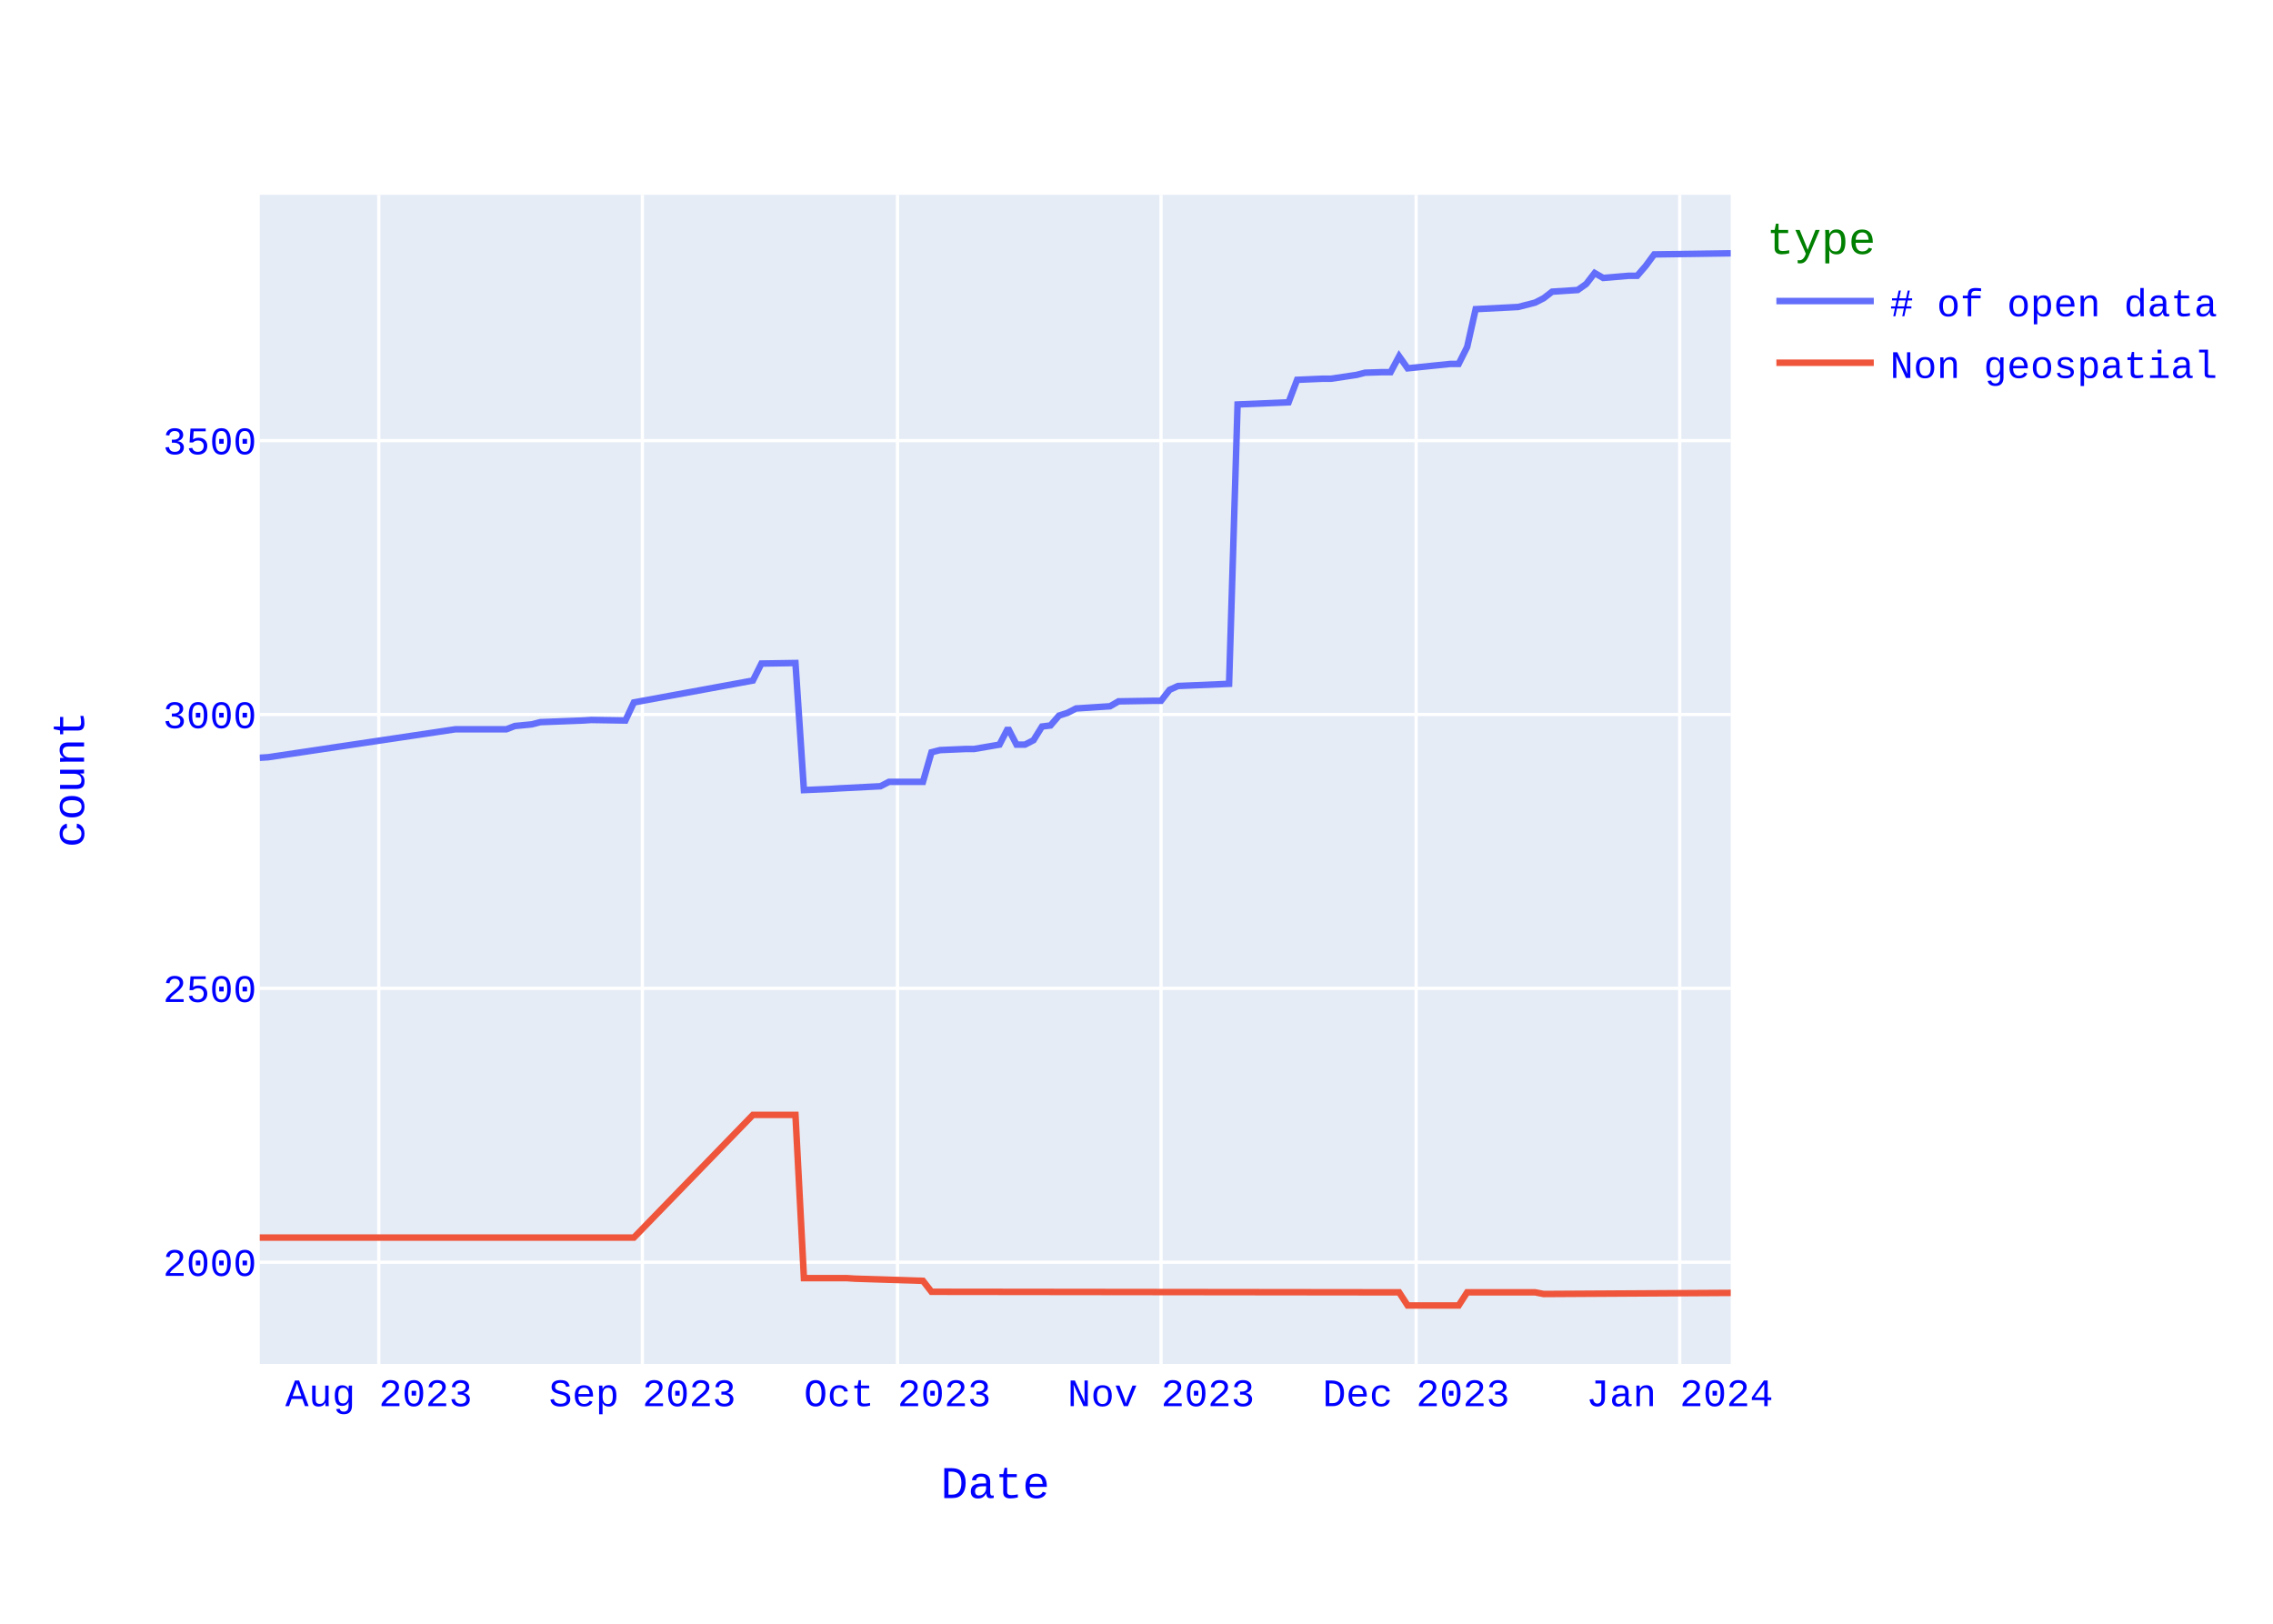
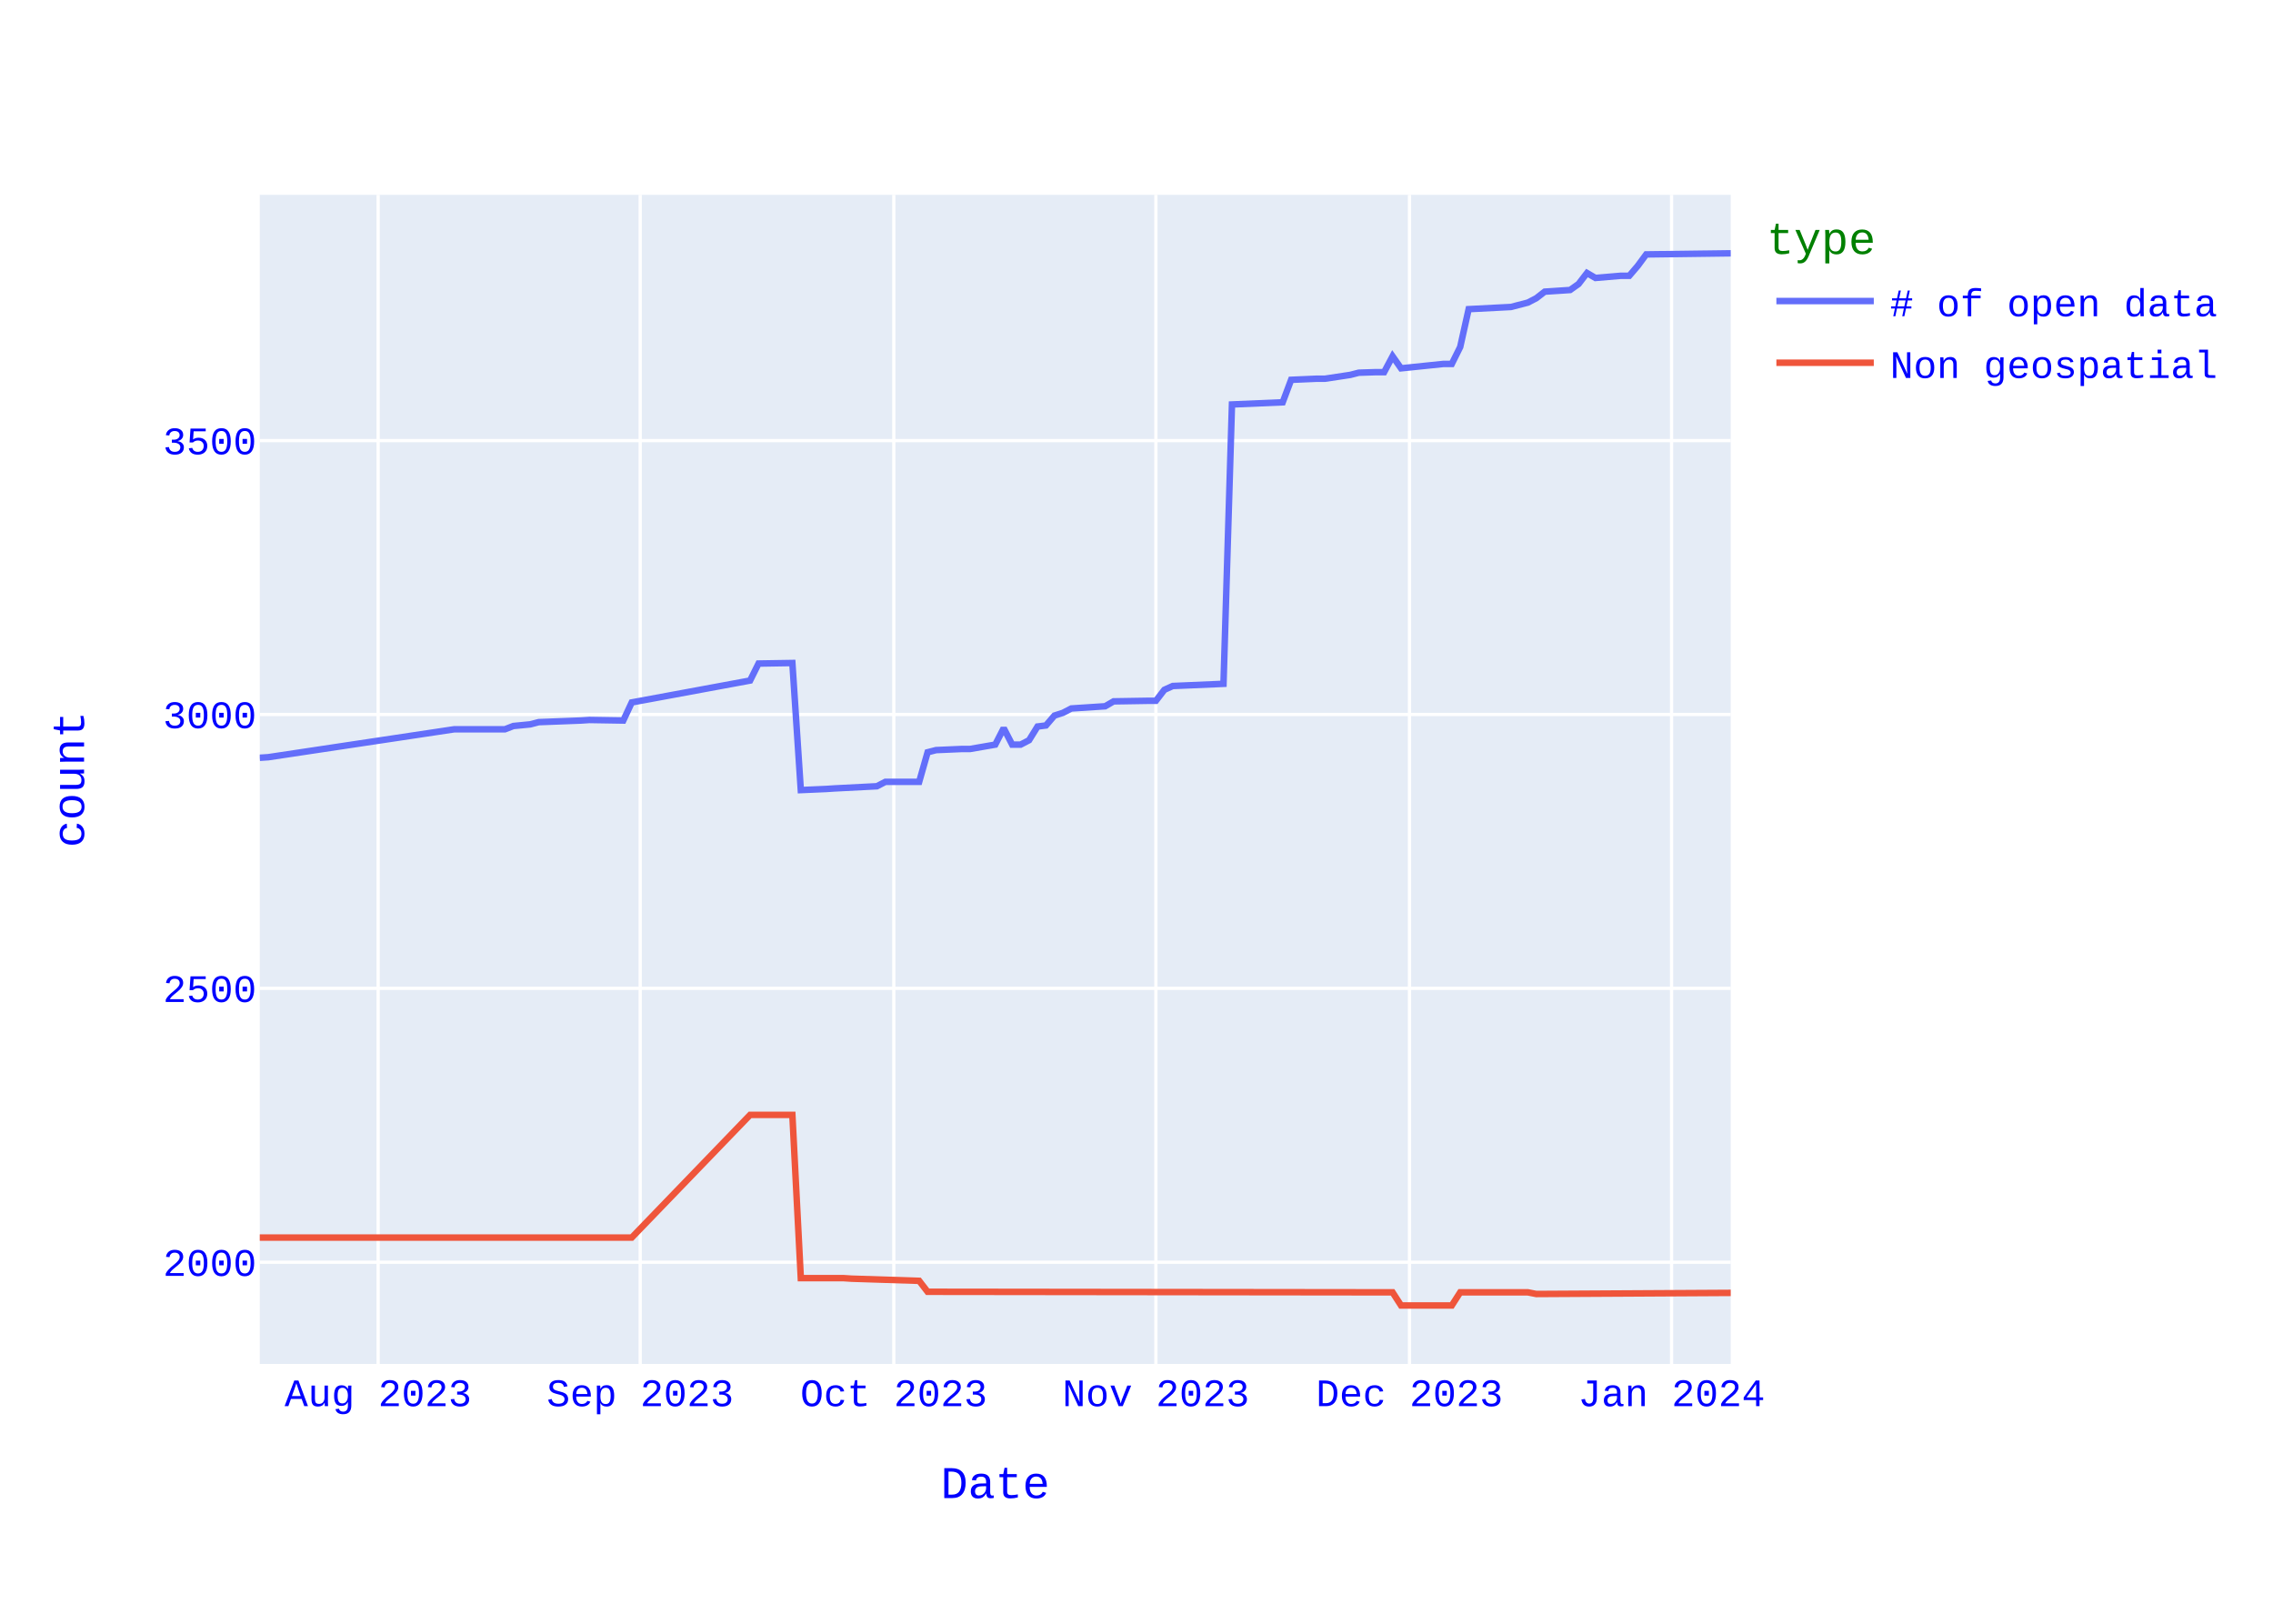
<svg xmlns="http://www.w3.org/2000/svg" class="main-svg" width="700" height="500" style="" viewBox="0 0 700 500">
  <rect x="0" y="0" width="700" height="500" style="fill: rgb(255, 255, 255); fill-opacity: 1;" />
-   <defs id="defs-52eee3">
+   <defs id="defs-6eae1f">
    <g class="clips">
-       <clipPath id="clip52eee3xyplot" class="plotclip">
+       <clipPath id="clip6eae1fxyplot" class="plotclip">
        <rect width="453" height="360" />
      </clipPath>
-       <clipPath class="axesclip" id="clip52eee3x">
+       <clipPath class="axesclip" id="clip6eae1fx">
        <rect x="80" y="0" width="453" height="500" />
      </clipPath>
-       <clipPath class="axesclip" id="clip52eee3y">
+       <clipPath class="axesclip" id="clip6eae1fy">
        <rect x="0" y="60" width="700" height="360" />
      </clipPath>
-       <clipPath class="axesclip" id="clip52eee3xy">
+       <clipPath class="axesclip" id="clip6eae1fxy">
        <rect x="80" y="60" width="453" height="360" />
      </clipPath>
    </g>
    <g class="gradients" />
    <g class="patterns" />
  </defs>
  <g class="bglayer">
    <rect class="bg" x="80" y="60" width="453" height="360" style="fill: rgb(229, 236, 246); fill-opacity: 1; stroke-width: 0;" />
  </g>
  <g class="layer-below">
    <g class="imagelayer" />
    <g class="shapelayer" />
  </g>
  <g class="cartesianlayer">
    <g class="subplot xy">
      <g class="layer-subplot">
        <g class="shapelayer" />
        <g class="imagelayer" />
      </g>
      <g class="minor-gridlayer">
        <g class="x" />
        <g class="y" />
      </g>
      <g class="gridlayer">
        <g class="x">
-           <path class="xgrid crisp" transform="translate(116.66,0)" d="M0,60v360" style="stroke: rgb(255, 255, 255); stroke-opacity: 1; stroke-width: 1px;" />
-           <path class="xgrid crisp" transform="translate(197.83,0)" d="M0,60v360" style="stroke: rgb(255, 255, 255); stroke-opacity: 1; stroke-width: 1px;" />
-           <path class="xgrid crisp" transform="translate(276.39,0)" d="M0,60v360" style="stroke: rgb(255, 255, 255); stroke-opacity: 1; stroke-width: 1px;" />
-           <path class="xgrid crisp" transform="translate(357.56,0)" d="M0,60v360" style="stroke: rgb(255, 255, 255); stroke-opacity: 1; stroke-width: 1px;" />
-           <path class="xgrid crisp" transform="translate(436.12,0)" d="M0,60v360" style="stroke: rgb(255, 255, 255); stroke-opacity: 1; stroke-width: 1px;" />
-           <path class="xgrid crisp" transform="translate(517.29,0)" d="M0,60v360" style="stroke: rgb(255, 255, 255); stroke-opacity: 1; stroke-width: 1px;" />
+           <path class="xgrid crisp" transform="translate(116.45,0)" d="M0,60v360" style="stroke: rgb(255, 255, 255); stroke-opacity: 1; stroke-width: 1px;" />
+           <path class="xgrid crisp" transform="translate(197.16,0)" d="M0,60v360" style="stroke: rgb(255, 255, 255); stroke-opacity: 1; stroke-width: 1px;" />
+           <path class="xgrid crisp" transform="translate(275.26,0)" d="M0,60v360" style="stroke: rgb(255, 255, 255); stroke-opacity: 1; stroke-width: 1px;" />
+           <path class="xgrid crisp" transform="translate(355.97,0)" d="M0,60v360" style="stroke: rgb(255, 255, 255); stroke-opacity: 1; stroke-width: 1px;" />
+           <path class="xgrid crisp" transform="translate(434.07,0)" d="M0,60v360" style="stroke: rgb(255, 255, 255); stroke-opacity: 1; stroke-width: 1px;" />
+           <path class="xgrid crisp" transform="translate(514.78,0)" d="M0,60v360" style="stroke: rgb(255, 255, 255); stroke-opacity: 1; stroke-width: 1px;" />
        </g>
        <g class="y">
          <path class="ygrid crisp" transform="translate(0,388.68)" d="M80,0h453" style="stroke: rgb(255, 255, 255); stroke-opacity: 1; stroke-width: 1px;" />
          <path class="ygrid crisp" transform="translate(0,304.34)" d="M80,0h453" style="stroke: rgb(255, 255, 255); stroke-opacity: 1; stroke-width: 1px;" />
          <path class="ygrid crisp" transform="translate(0,220.01)" d="M80,0h453" style="stroke: rgb(255, 255, 255); stroke-opacity: 1; stroke-width: 1px;" />
          <path class="ygrid crisp" transform="translate(0,135.68)" d="M80,0h453" style="stroke: rgb(255, 255, 255); stroke-opacity: 1; stroke-width: 1px;" />
        </g>
      </g>
      <g class="zerolinelayer" />
      <path class="xlines-below" />
      <path class="ylines-below" />
      <g class="overlines-below" />
      <g class="xaxislayer-below" />
      <g class="yaxislayer-below" />
      <g class="overaxes-below" />
-       <g class="plot" transform="translate(80,60)" clip-path="url(#clip52eee3xyplot)">
+       <g class="plot" transform="translate(80,60)" clip-path="url(#clip6eae1fxyplot)">
        <g class="scatterlayer mlayer">
-           <g class="trace scatter trace5fec54" style="stroke-miterlimit: 2; opacity: 1;">
+           <g class="trace scatter trace99c87b" style="stroke-miterlimit: 2; opacity: 1;">
            <g class="fills" />
            <g class="errorbars" />
            <g class="lines">
-               <path class="js-line" d="M453,18L429.43,18.34L426.82,21.88L424.2,24.92L421.58,24.92L413.72,25.59L411.1,24.07L408.49,27.45L405.87,29.3L398.01,29.81L395.39,31.83L392.77,33.18L387.54,34.53L374.45,35.2L371.83,46.84L369.21,52.07L366.59,52.07L353.5,53.42L350.88,49.71L348.26,54.6L345.64,54.6L340.4,54.77L337.79,55.44L329.93,56.62L327.31,56.62L319.46,56.96L316.84,63.88L301.13,64.55L298.51,150.57L282.8,151.24L280.18,152.42L277.56,155.8L274.94,155.8L264.47,155.97L261.85,157.48L251.38,158.16L248.76,159.51L246.14,160.35L243.52,163.39L240.9,163.72L238.28,167.94L235.66,169.29L233.05,169.29L230.43,164.23L227.81,169.29L219.95,170.64L217.34,170.64L209.48,170.98L206.86,171.65L204.24,180.76L201.62,180.76L193.77,180.76L191.15,182.11L178.06,182.78L175.44,182.95L167.58,183.29L164.97,144.16L154.49,144.33L151.87,149.56L115.21,156.3L112.6,161.87L102.12,161.7L99.5,161.87L86.41,162.37L83.79,163.05L78.55,163.56L75.94,164.57L60.23,164.57L2.62,173.17L0,173.34" style="vector-effect: none; fill: none; stroke: rgb(99, 110, 250); stroke-opacity: 1; stroke-width: 2px; opacity: 1;" />
+               <path class="js-line" d="M453,18L426.97,18.34L424.36,21.88L421.76,24.92L419.16,24.92L411.34,25.59L408.74,24.07L406.14,27.45L403.53,29.3L395.72,29.81L393.12,31.83L390.52,33.18L385.31,34.53L372.29,35.2L369.69,46.84L367.09,52.07L364.48,52.07L351.47,53.42L348.86,49.71L346.26,54.6L343.66,54.6L338.45,54.77L335.84,55.44L328.03,56.62L325.43,56.62L317.62,56.96L315.02,63.88L299.4,64.55L296.79,150.57L281.17,151.24L278.57,152.42L275.97,155.8L273.36,155.8L262.95,155.97L260.34,157.48L249.93,158.16L247.33,159.51L244.72,160.35L242.12,163.39L239.52,163.72L236.91,167.94L234.31,169.29L231.71,169.29L229.1,164.23L226.5,169.29L218.69,170.64L216.09,170.64L208.28,170.98L205.67,171.65L203.07,180.76L200.47,180.76L192.66,180.76L190.05,182.11L177.03,182.78L174.43,182.95L166.62,183.29L164.02,144.16L153.6,144.33L151,149.56L114.55,156.3L111.95,161.87L101.53,161.7L98.93,161.87L85.91,162.37L83.31,163.05L78.1,163.56L75.5,164.57L59.88,164.57L2.6,173.17L0,173.34" style="vector-effect: none; fill: none; stroke: rgb(99, 110, 250); stroke-opacity: 1; stroke-width: 2px; opacity: 1;" />
            </g>
            <g class="points" />
            <g class="text" />
          </g>
-           <g class="trace scatter traceb3c2d2" style="stroke-miterlimit: 2; opacity: 1;">
+           <g class="trace scatter trace53ca1b" style="stroke-miterlimit: 2; opacity: 1;">
            <g class="fills" />
            <g class="errorbars" />
            <g class="lines">
-               <path class="js-line" d="M453,338.12L395.39,338.46L392.77,337.95L371.83,337.95L369.21,342L353.5,342L350.88,337.95L206.86,337.78L204.24,334.41L183.29,333.74L180.68,333.57L167.58,333.57L164.97,283.31L151.87,283.31L115.21,321.09L0,321.09" style="vector-effect: none; fill: none; stroke: rgb(239, 85, 59); stroke-opacity: 1; stroke-width: 2px; opacity: 1;" />
+               <path class="js-line" d="M453,338.12L393.12,338.46L390.52,337.95L369.69,337.95L367.09,342L351.47,342L348.86,337.95L205.67,337.78L203.07,334.41L182.24,333.74L179.64,333.57L166.62,333.57L164.02,283.31L151,283.31L114.55,321.09L0,321.09" style="vector-effect: none; fill: none; stroke: rgb(239, 85, 59); stroke-opacity: 1; stroke-width: 2px; opacity: 1;" />
            </g>
            <g class="points" />
            <g class="text" />
          </g>
        </g>
      </g>
      <g class="overplot" />
      <path class="xlines-above crisp" d="M0,0" style="fill: none;" />
      <path class="ylines-above crisp" d="M0,0" style="fill: none;" />
      <g class="overlines-above" />
      <g class="xaxislayer-above">
        <g class="xtick">
-           <text text-anchor="middle" x="0" y="433" transform="translate(116.66,0)" style="font-family: 'Courier New'; font-size: 12px; fill: rgb(0, 0, 255); fill-opacity: 1; white-space: pre; opacity: 1;">Aug 2023</text>
+           <text text-anchor="middle" x="0" y="433" transform="translate(116.45,0)" style="font-family: 'Courier New'; font-size: 12px; fill: rgb(0, 0, 255); fill-opacity: 1; white-space: pre; opacity: 1;">Aug 2023</text>
        </g>
        <g class="xtick">
-           <text text-anchor="middle" x="0" y="433" style="font-family: 'Courier New'; font-size: 12px; fill: rgb(0, 0, 255); fill-opacity: 1; white-space: pre; opacity: 1;" transform="translate(197.83,0)">Sep 2023</text>
+           <text text-anchor="middle" x="0" y="433" style="font-family: 'Courier New'; font-size: 12px; fill: rgb(0, 0, 255); fill-opacity: 1; white-space: pre; opacity: 1;" transform="translate(197.16,0)">Sep 2023</text>
        </g>
        <g class="xtick">
-           <text text-anchor="middle" x="0" y="433" style="font-family: 'Courier New'; font-size: 12px; fill: rgb(0, 0, 255); fill-opacity: 1; white-space: pre; opacity: 1;" transform="translate(276.39,0)">Oct 2023</text>
+           <text text-anchor="middle" x="0" y="433" style="font-family: 'Courier New'; font-size: 12px; fill: rgb(0, 0, 255); fill-opacity: 1; white-space: pre; opacity: 1;" transform="translate(275.26,0)">Oct 2023</text>
        </g>
        <g class="xtick">
-           <text text-anchor="middle" x="0" y="433" style="font-family: 'Courier New'; font-size: 12px; fill: rgb(0, 0, 255); fill-opacity: 1; white-space: pre; opacity: 1;" transform="translate(357.56,0)">Nov 2023</text>
+           <text text-anchor="middle" x="0" y="433" style="font-family: 'Courier New'; font-size: 12px; fill: rgb(0, 0, 255); fill-opacity: 1; white-space: pre; opacity: 1;" transform="translate(355.97,0)">Nov 2023</text>
        </g>
        <g class="xtick">
-           <text text-anchor="middle" x="0" y="433" style="font-family: 'Courier New'; font-size: 12px; fill: rgb(0, 0, 255); fill-opacity: 1; white-space: pre; opacity: 1;" transform="translate(436.12,0)">Dec 2023</text>
+           <text text-anchor="middle" x="0" y="433" style="font-family: 'Courier New'; font-size: 12px; fill: rgb(0, 0, 255); fill-opacity: 1; white-space: pre; opacity: 1;" transform="translate(434.07,0)">Dec 2023</text>
        </g>
        <g class="xtick">
-           <text text-anchor="middle" x="0" y="433" style="font-family: 'Courier New'; font-size: 12px; fill: rgb(0, 0, 255); fill-opacity: 1; white-space: pre; opacity: 1;" transform="translate(517.29,0)">Jan 2024</text>
+           <text text-anchor="middle" x="0" y="433" style="font-family: 'Courier New'; font-size: 12px; fill: rgb(0, 0, 255); fill-opacity: 1; white-space: pre; opacity: 1;" transform="translate(514.78,0)">Jan 2024</text>
        </g>
      </g>
      <g class="yaxislayer-above">
        <g class="ytick">
          <text text-anchor="end" x="79" y="4.2" transform="translate(0,388.68)" style="font-family: 'Courier New'; font-size: 12px; fill: rgb(0, 0, 255); fill-opacity: 1; white-space: pre; opacity: 1;">2000</text>
        </g>
        <g class="ytick">
          <text text-anchor="end" x="79" y="4.2" style="font-family: 'Courier New'; font-size: 12px; fill: rgb(0, 0, 255); fill-opacity: 1; white-space: pre; opacity: 1;" transform="translate(0,304.34)">2500</text>
        </g>
        <g class="ytick">
          <text text-anchor="end" x="79" y="4.2" style="font-family: 'Courier New'; font-size: 12px; fill: rgb(0, 0, 255); fill-opacity: 1; white-space: pre; opacity: 1;" transform="translate(0,220.01)">3000</text>
        </g>
        <g class="ytick">
          <text text-anchor="end" x="79" y="4.2" style="font-family: 'Courier New'; font-size: 12px; fill: rgb(0, 0, 255); fill-opacity: 1; white-space: pre; opacity: 1;" transform="translate(0,135.68)">3500</text>
        </g>
      </g>
      <g class="overaxes-above" />
    </g>
  </g>
  <g class="polarlayer" />
  <g class="smithlayer" />
  <g class="ternarylayer" />
  <g class="geolayer" />
  <g class="funnelarealayer" />
  <g class="pielayer" />
  <g class="iciclelayer" />
  <g class="treemaplayer" />
  <g class="sunburstlayer" />
  <g class="glimages" />
-   <defs id="topdefs-52eee3">
+   <defs id="topdefs-6eae1f">
    <g class="clips" />
-     <clipPath id="legend52eee3">
+     <clipPath id="legend6eae1f">
      <rect width="146" height="67" x="0" y="0" />
    </clipPath>
  </defs>
  <g class="layer-above">
    <g class="imagelayer" />
    <g class="shapelayer" />
  </g>
  <g class="infolayer">
    <g class="legend" pointer-events="all" transform="translate(542.06,60)">
      <rect class="bg" shape-rendering="crispEdges" style="stroke: rgb(68, 68, 68); stroke-opacity: 1; fill: rgb(255, 255, 255); fill-opacity: 1; stroke-width: 0px;" width="146" height="67" x="0" y="0" />
-       <g class="scrollbox" transform="" clip-path="url(#legend52eee3)">
+       <g class="scrollbox" transform="" clip-path="url(#legend6eae1f)">
        <text class="legendtitletext" text-anchor="start" x="2" y="18.2" style="font-family: 'Courier New'; font-size: 14px; fill: rgb(0, 128, 0); fill-opacity: 1; white-space: pre;">type</text>
        <g class="groups" transform="">
          <g class="traces" transform="translate(0,32.7)" style="opacity: 1;">
            <text class="legendtext" text-anchor="start" x="40" y="4.68" style="font-family: 'Courier New'; font-size: 12px; fill: rgb(0, 0, 255); fill-opacity: 1; white-space: pre;"># of open data</text>
            <g class="layers" style="opacity: 1;">
              <g class="legendfill" />
              <g class="legendlines">
                <path class="js-line" d="M5,0h30" style="fill: none; stroke: rgb(99, 110, 250); stroke-opacity: 1; stroke-width: 2px;" />
              </g>
              <g class="legendsymbols">
                <g class="legendpoints" />
              </g>
            </g>
            <rect class="legendtoggle" x="0" y="-9.5" width="140.828" height="19" style="fill: rgb(0, 0, 0); fill-opacity: 0;" />
          </g>
        </g>
        <g class="groups" transform="">
          <g class="traces" transform="translate(0,51.7)" style="opacity: 1;">
            <text class="legendtext" text-anchor="start" x="40" y="4.68" style="font-family: 'Courier New'; font-size: 12px; fill: rgb(0, 0, 255); fill-opacity: 1; white-space: pre;">Non geospatial</text>
            <g class="layers" style="opacity: 1;">
              <g class="legendfill" />
              <g class="legendlines">
                <path class="js-line" d="M5,0h30" style="fill: none; stroke: rgb(239, 85, 59); stroke-opacity: 1; stroke-width: 2px;" />
              </g>
              <g class="legendsymbols">
                <g class="legendpoints" />
              </g>
            </g>
            <rect class="legendtoggle" x="0" y="-9.5" width="140.828" height="19" style="fill: rgb(0, 0, 0); fill-opacity: 0;" />
          </g>
        </g>
      </g>
      <rect class="scrollbar" rx="20" ry="3" width="0" height="0" style="fill: rgb(128, 139, 164); fill-opacity: 1;" x="0" y="0" />
    </g>
    <g class="g-gtitle" />
    <g class="g-xtitle">
      <text class="xtitle" x="306.5" y="461.3" text-anchor="middle" style="font-family: 'Courier New'; font-size: 14px; fill: rgb(0, 0, 255); opacity: 1; font-weight: normal; white-space: pre;">Date</text>
    </g>
    <g class="g-ytitle">
      <text class="ytitle" transform="rotate(-90,25.8875,240)" x="25.888" y="240" text-anchor="middle" style="font-family: 'Courier New'; font-size: 14px; fill: rgb(0, 0, 255); opacity: 1; font-weight: normal; white-space: pre;">count</text>
    </g>
  </g>
</svg>
